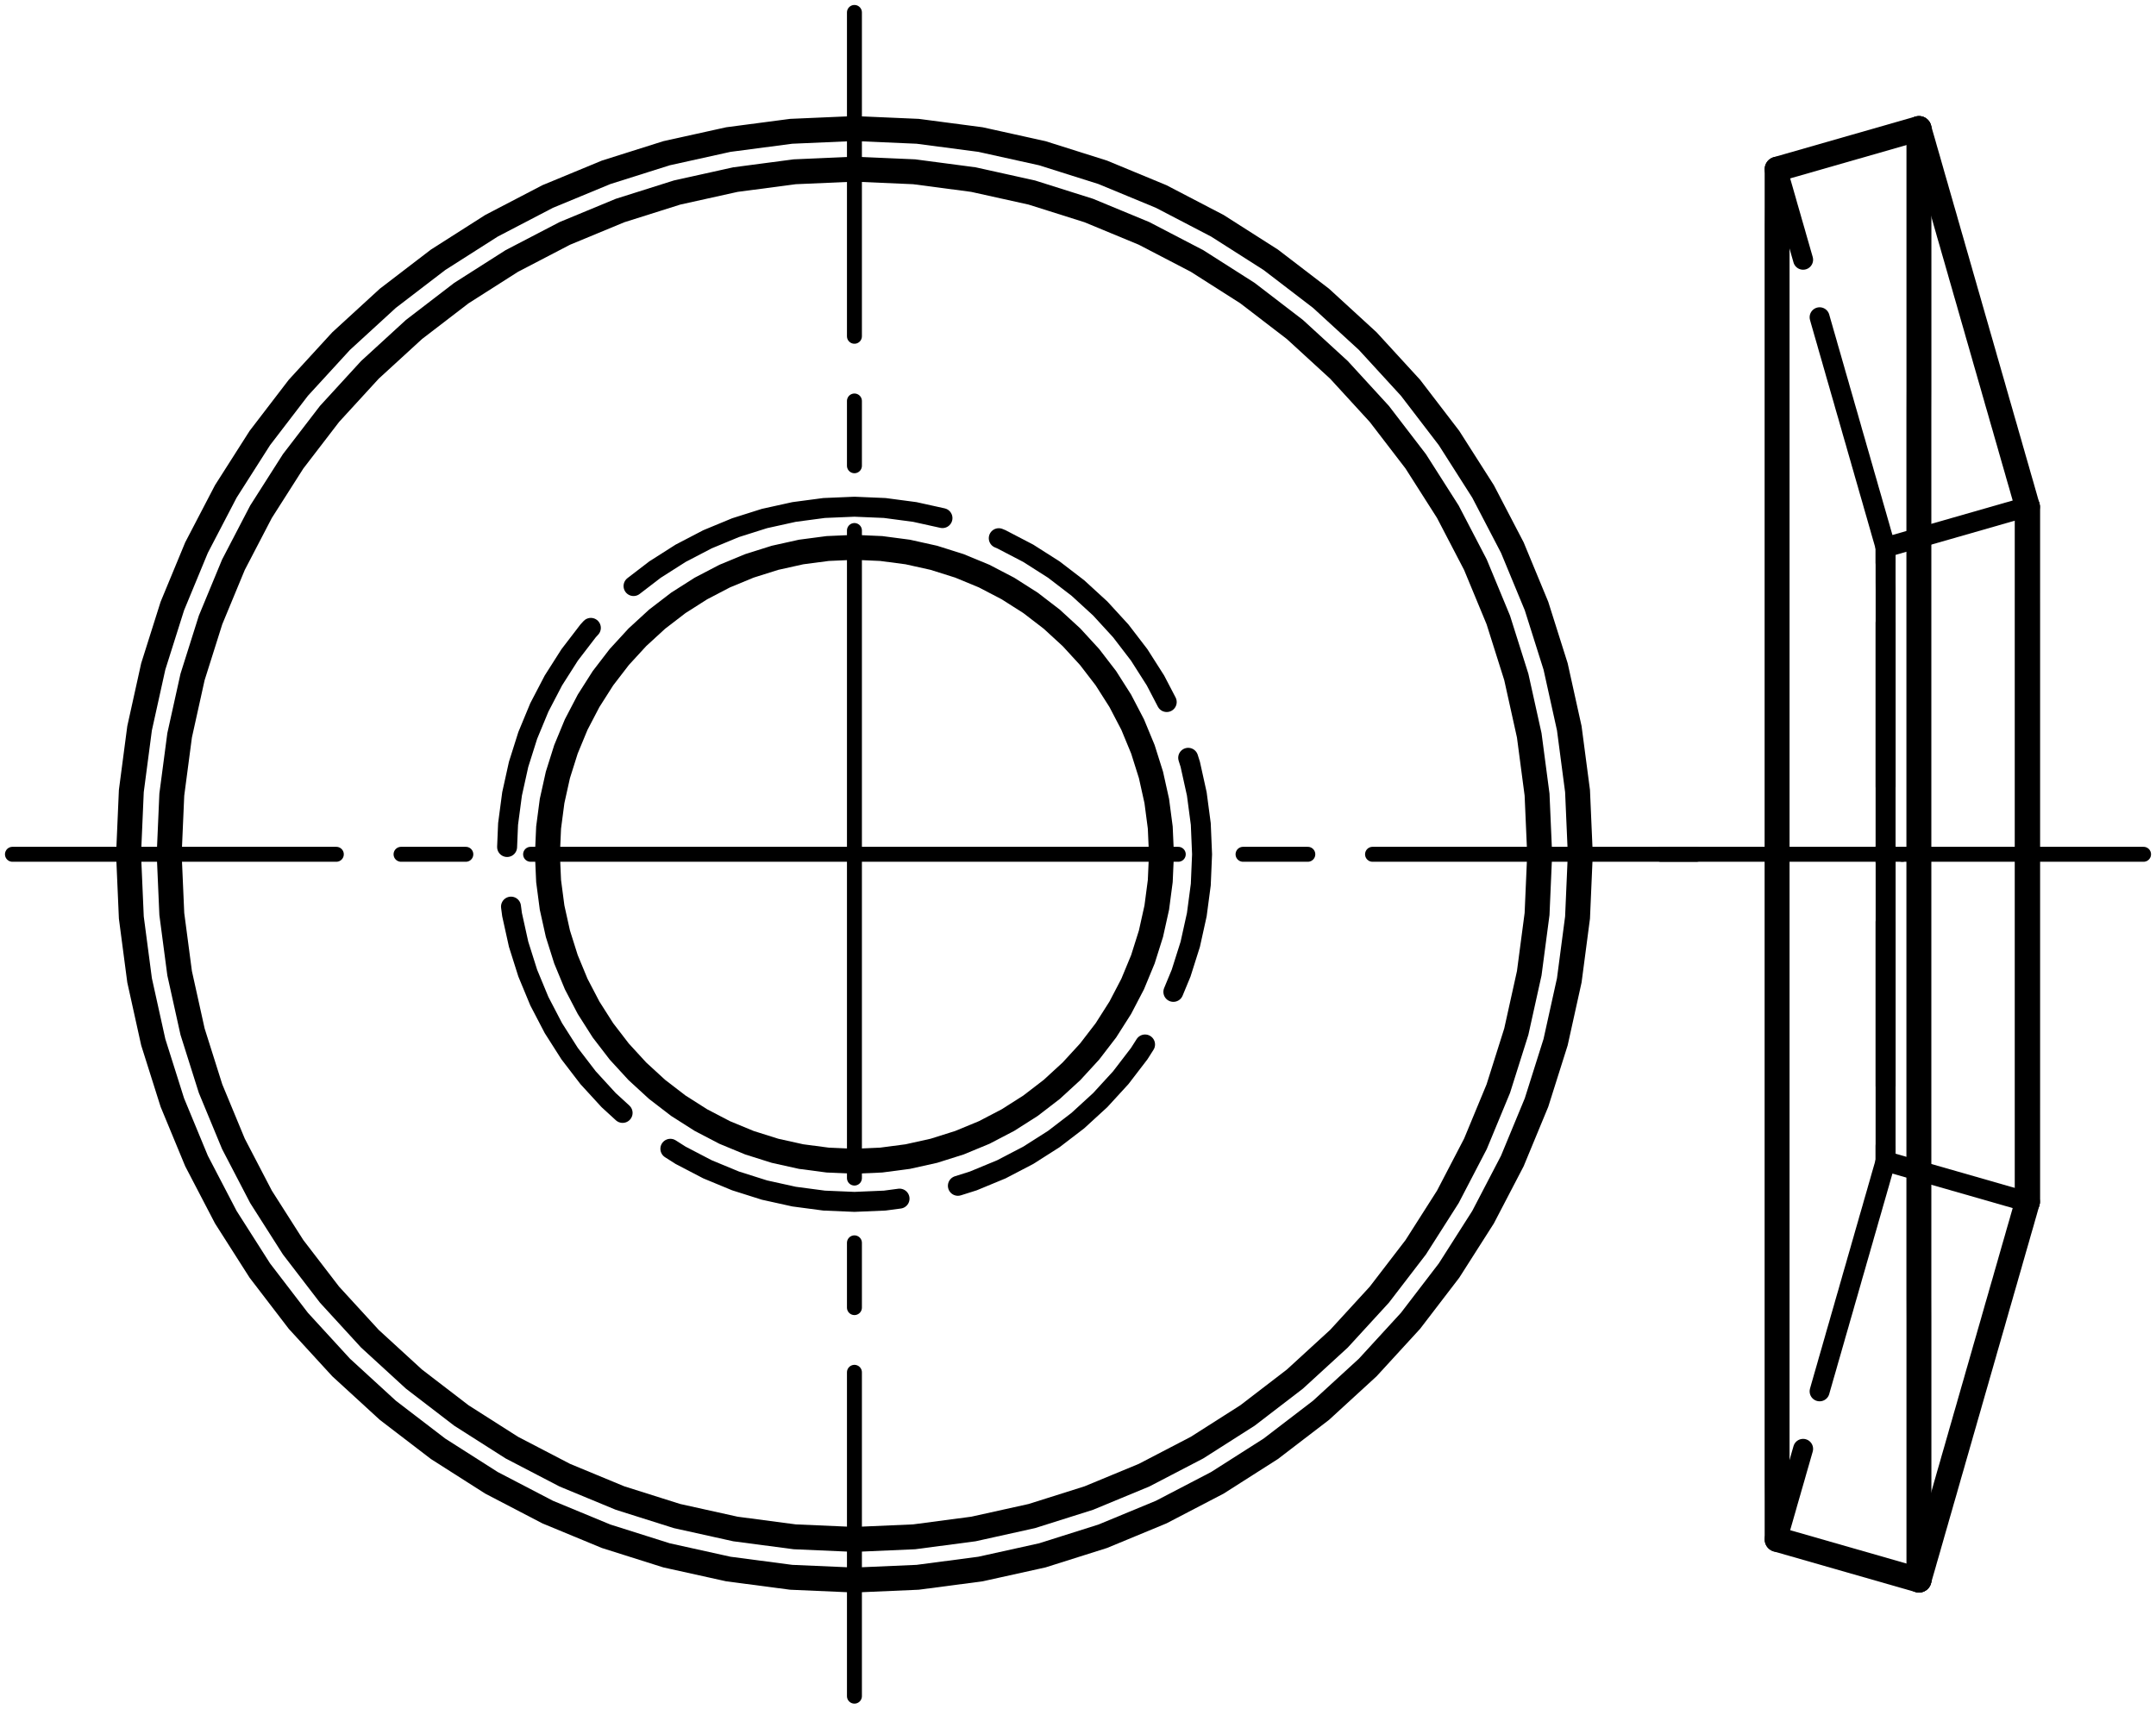
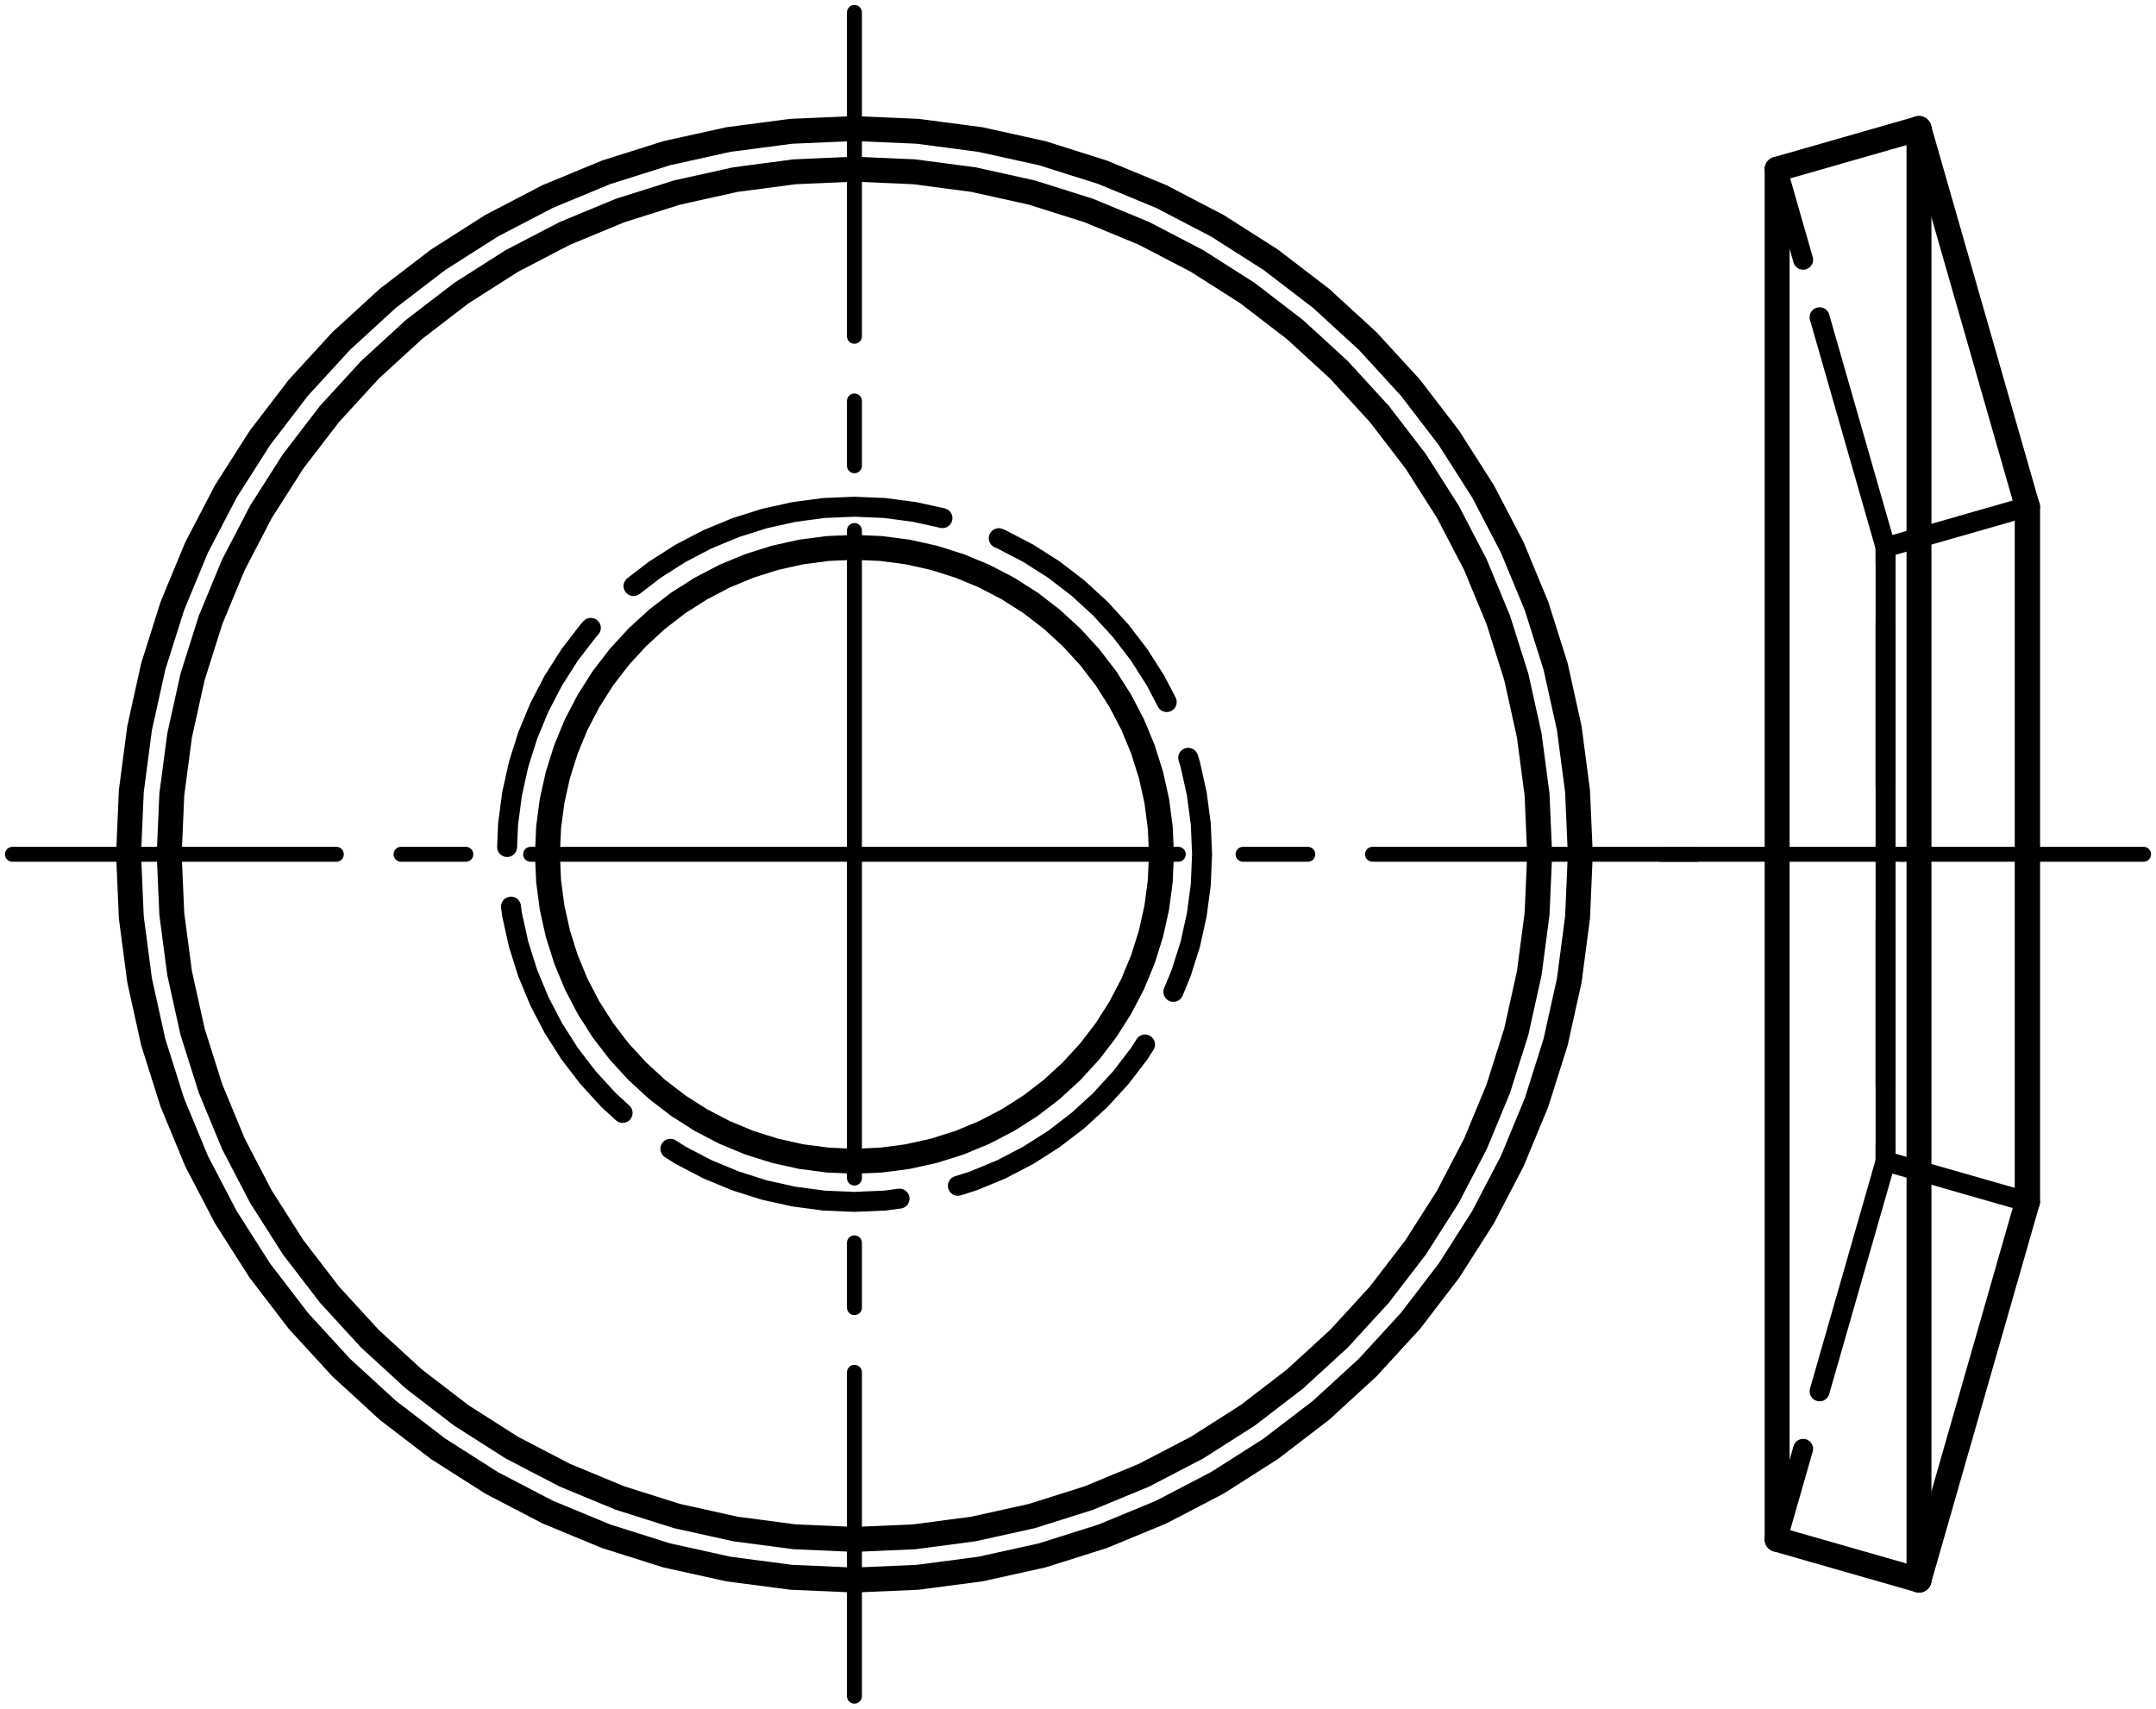
<svg xmlns="http://www.w3.org/2000/svg" width="43.835mm" height="34.744mm" viewBox="-17.372 -17.372 43.835 34.744" version="1.1">
  <g transform="scale(1,-1)" stroke-linecap="round">
    <g fill="none" stroke="rgb(0,0,0)" stroke-width="0.507" id="Visible">
      <path d="M 0.0,6.242 L -0.544,6.218 L -1.084,6.147 L -1.615,6.029 L -2.135,5.865 L -2.638,5.657 L -3.121,5.405 L -3.58,5.113 L -4.012,4.781 L -4.413,4.413 L -4.781,4.012 L -5.113,3.58 L -5.405,3.121 L -5.657,2.638 L -5.865,2.135 L -6.029,1.615 L -6.147,1.084 L -6.218,0.544 L -6.242,-0.0 L -6.218,-0.544 L -6.147,-1.084 L -6.029,-1.615 L -5.865,-2.135 L -5.657,-2.638 L -5.405,-3.121 L -5.113,-3.58 L -4.781,-4.012 L -4.413,-4.413 L -4.012,-4.781 L -3.58,-5.113 L -3.121,-5.405 L -2.638,-5.657 L -2.135,-5.865 L -1.615,-6.029 L -1.084,-6.147 L -0.544,-6.218 L -0.0,-6.242 L 0.544,-6.218 L 1.084,-6.147 L 1.615,-6.029 L 2.135,-5.865 L 2.638,-5.657 L 3.121,-5.405 L 3.58,-5.113 L 4.012,-4.781 L 4.413,-4.413 L 4.781,-4.012 L 5.113,-3.58 L 5.405,-3.121 L 5.657,-2.638 L 5.865,-2.135 L 6.029,-1.615 L 6.147,-1.084 L 6.218,-0.544 L 6.242,0.0 L 6.218,0.544 L 6.147,1.084 L 6.029,1.615 L 5.865,2.135 L 5.657,2.638 L 5.405,3.121 L 5.113,3.58 L 4.781,4.012 L 4.413,4.413 L 4.012,4.781 L 3.58,5.113 L 3.121,5.405 L 2.638,5.657 L 2.135,5.865 L 1.615,6.029 L 1.084,6.147 L 0.544,6.218 L 0.0,6.242" />
      <path d="M 0.0,14.758 L -1.286,14.702 L -2.563,14.534 L -3.82,14.256 L -5.048,13.868 L -6.237,13.376 L -7.379,12.781 L -8.465,12.089 L -9.487,11.306 L -10.436,10.436 L -11.306,9.487 L -12.089,8.465 L -12.781,7.379 L -13.376,6.237 L -13.868,5.048 L -14.256,3.82 L -14.534,2.563 L -14.702,1.286 L -14.758,0.0 L -14.702,-1.286 L -14.534,-2.563 L -14.256,-3.82 L -13.868,-5.048 L -13.376,-6.237 L -12.781,-7.379 L -12.089,-8.465 L -11.306,-9.487 L -10.436,-10.436 L -9.487,-11.306 L -8.465,-12.089 L -7.379,-12.781 L -6.237,-13.376 L -5.048,-13.868 L -3.82,-14.256 L -2.563,-14.534 L -1.286,-14.702 L -0.0,-14.758 L 1.286,-14.702 L 2.563,-14.534 L 3.82,-14.256 L 5.048,-13.868 L 6.237,-13.376 L 7.379,-12.781 L 8.465,-12.089 L 9.487,-11.306 L 10.436,-10.436 L 11.306,-9.487 L 12.089,-8.465 L 12.781,-7.379 L 13.376,-6.237 L 13.868,-5.048 L 14.256,-3.82 L 14.534,-2.563 L 14.702,-1.286 L 14.758,-0.0 L 14.702,1.286 L 14.534,2.563 L 14.256,3.82 L 13.868,5.048 L 13.376,6.237 L 12.781,7.379 L 12.089,8.465 L 11.306,9.487 L 10.436,10.436 L 9.487,11.306 L 8.465,12.089 L 7.379,12.781 L 6.237,13.376 L 5.048,13.868 L 3.82,14.256 L 2.563,14.534 L 1.286,14.702 L 0.0,14.758" />
      <path d="M 0.0,13.932 L -1.214,13.879 L -2.419,13.72 L -3.606,13.457 L -4.765,13.091 L -5.888,12.626 L -6.966,12.065 L -7.991,11.412 L -8.955,10.672 L -9.851,9.851 L -10.672,8.955 L -11.412,7.991 L -12.065,6.966 L -12.626,5.888 L -13.091,4.765 L -13.457,3.606 L -13.72,2.419 L -13.879,1.214 L -13.932,-0.0 L -13.879,-1.214 L -13.72,-2.419 L -13.457,-3.606 L -13.091,-4.765 L -12.626,-5.888 L -12.065,-6.966 L -11.412,-7.991 L -10.672,-8.955 L -9.851,-9.851 L -8.955,-10.672 L -7.991,-11.412 L -6.966,-12.065 L -5.888,-12.626 L -4.765,-13.091 L -3.606,-13.457 L -2.419,-13.72 L -1.214,-13.879 L 0.0,-13.932 L 1.214,-13.879 L 2.419,-13.72 L 3.606,-13.457 L 4.765,-13.091 L 5.888,-12.626 L 6.966,-12.065 L 7.991,-11.412 L 8.955,-10.672 L 9.851,-9.851 L 10.672,-8.955 L 11.412,-7.991 L 12.065,-6.966 L 12.626,-5.888 L 13.091,-4.765 L 13.457,-3.606 L 13.72,-2.419 L 13.879,-1.214 L 13.932,0.0 L 13.879,1.214 L 13.72,2.419 L 13.457,3.606 L 13.091,4.765 L 12.626,5.888 L 12.065,6.966 L 11.412,7.991 L 10.672,8.955 L 9.851,9.851 L 8.955,10.672 L 7.991,11.412 L 6.966,12.065 L 5.888,12.626 L 4.765,13.091 L 3.606,13.457 L 2.419,13.72 L 1.214,13.879 L -0.0,13.932" />
-       <path d="M 23.849,7.068 L 23.849,6.872 L 23.849,6.676 L 23.849,6.479 L 23.849,6.283 L 23.849,6.087 L 23.849,5.89 L 23.849,5.694 L 23.849,5.498 L 23.849,5.301 L 23.85,5.105 L 23.85,4.909 L 23.85,4.712 L 23.85,4.516 L 23.85,4.32 L 23.85,4.123 L 23.85,3.927 L 23.85,3.731 L 23.85,3.534 L 23.85,3.338 L 23.85,3.142 L 23.85,2.945 L 23.85,2.749 L 23.85,2.553 L 23.85,2.356 L 23.85,2.16 L 23.85,1.963 L 23.85,1.767 L 23.85,1.571 L 23.85,1.374 L 23.85,1.178 L 23.85,0.982 L 23.85,0.785 L 23.85,0.589 L 23.85,0.393 L 23.85,0.196 L 23.85,0.0 L 23.85,-0.196 L 23.85,-0.393 L 23.85,-0.589 L 23.85,-0.785 L 23.85,-0.982 L 23.85,-1.178 L 23.85,-1.374 L 23.85,-1.571 L 23.85,-1.767 L 23.85,-1.963 L 23.85,-2.16 L 23.85,-2.356 L 23.85,-2.553 L 23.85,-2.749 L 23.85,-2.945 L 23.85,-3.142 L 23.85,-3.338 L 23.85,-3.534 L 23.85,-3.731 L 23.85,-3.927 L 23.85,-4.123 L 23.85,-4.32 L 23.85,-4.516 L 23.85,-4.712 L 23.85,-4.909 L 23.85,-5.105 L 23.849,-5.301 L 23.849,-5.498 L 23.849,-5.694 L 23.849,-5.89 L 23.849,-6.087 L 23.849,-6.283 L 23.849,-6.479 L 23.849,-6.676 L 23.849,-6.872 L 23.849,-7.068" />
-       <path d="M 23.849,-7.068 L 23.849,-6.872 L 23.849,-6.676 L 23.849,-6.479 L 23.849,-6.283 L 23.849,-6.087 L 23.849,-5.89 L 23.849,-5.694 L 23.849,-5.498 L 23.849,-5.301 L 23.848,-5.105 L 23.848,-4.909 L 23.848,-4.712 L 23.848,-4.516 L 23.848,-4.32 L 23.848,-4.123 L 23.848,-3.927 L 23.848,-3.731 L 23.848,-3.534 L 23.848,-3.338 L 23.848,-3.142 L 23.848,-2.945 L 23.848,-2.749 L 23.848,-2.553 L 23.848,-2.356 L 23.848,-2.16 L 23.848,-1.963 L 23.848,-1.767 L 23.848,-1.571 L 23.848,-1.374 L 23.848,-1.178 L 23.848,-0.982 L 23.848,-0.785 L 23.848,-0.589 L 23.848,-0.393 L 23.848,-0.196 L 23.848,0.0 L 23.848,0.196 L 23.848,0.393 L 23.848,0.589 L 23.848,0.785 L 23.848,0.982 L 23.848,1.178 L 23.848,1.374 L 23.848,1.571 L 23.848,1.767 L 23.848,1.963 L 23.848,2.16 L 23.848,2.356 L 23.848,2.553 L 23.848,2.749 L 23.848,2.945 L 23.848,3.142 L 23.848,3.338 L 23.848,3.534 L 23.848,3.731 L 23.848,3.927 L 23.848,4.123 L 23.848,4.32 L 23.848,4.516 L 23.848,4.712 L 23.848,4.909 L 23.848,5.105 L 23.849,5.301 L 23.849,5.498 L 23.849,5.694 L 23.849,5.89 L 23.849,6.087 L 23.849,6.283 L 23.849,6.479 L 23.849,6.676 L 23.849,6.872 L 23.849,7.068" />
-       <path d="M 21.644,-14.758 L 21.643,-14.348 L 21.643,-13.939 L 21.643,-13.529 L 21.643,-13.119 L 21.643,-12.709 L 21.643,-12.299 L 21.643,-11.889 L 21.643,-11.479 L 21.643,-11.069 L 21.643,-10.659 L 21.643,-10.249 L 21.643,-9.839 L 21.643,-9.429 L 21.642,-9.019 L 21.642,-8.609 L 21.642,-8.199 L 21.642,-7.789 L 21.642,-7.379 L 21.642,-6.969 L 21.642,-6.559 L 21.642,-6.149 L 21.642,-5.739 L 21.642,-5.33 L 21.642,-4.92 L 21.642,-4.51 L 21.642,-4.1 L 21.642,-3.69 L 21.642,-3.28 L 21.642,-2.87 L 21.642,-2.46 L 21.642,-2.05 L 21.642,-1.64 L 21.642,-1.23 L 21.642,-0.82 L 21.642,-0.41 L 21.642,0.0 L 21.642,0.41 L 21.642,0.82 L 21.642,1.23 L 21.642,1.64 L 21.642,2.05 L 21.642,2.46 L 21.642,2.87 L 21.642,3.28 L 21.642,3.69 L 21.642,4.1 L 21.642,4.51 L 21.642,4.92 L 21.642,5.33 L 21.642,5.739 L 21.642,6.149 L 21.642,6.559 L 21.642,6.969 L 21.642,7.379 L 21.642,7.789 L 21.642,8.199 L 21.642,8.609 L 21.642,9.019 L 21.643,9.429 L 21.643,9.839 L 21.643,10.249 L 21.643,10.659 L 21.643,11.069 L 21.643,11.479 L 21.643,11.889 L 21.643,12.299 L 21.643,12.709 L 21.643,13.119 L 21.643,13.529 L 21.643,13.939 L 21.643,14.348 L 21.644,14.758" />
-       <path d="M 18.76,-13.932 L 18.76,-13.545 L 18.76,-13.158 L 18.759,-12.771 L 18.759,-12.384 L 18.759,-11.997 L 18.759,-11.61 L 18.759,-11.223 L 18.759,-10.836 L 18.759,-10.449 L 18.759,-10.062 L 18.759,-9.675 L 18.759,-9.288 L 18.759,-8.901 L 18.759,-8.514 L 18.759,-8.127 L 18.759,-7.74 L 18.759,-7.353 L 18.759,-6.966 L 18.759,-6.579 L 18.759,-6.192 L 18.759,-5.805 L 18.759,-5.418 L 18.759,-5.031 L 18.759,-4.644 L 18.759,-4.257 L 18.759,-3.87 L 18.759,-3.483 L 18.759,-3.096 L 18.759,-2.709 L 18.759,-2.322 L 18.759,-1.935 L 18.759,-1.548 L 18.759,-1.161 L 18.759,-0.774 L 18.759,-0.387 L 18.759,0.0 L 18.759,0.387 L 18.759,0.774 L 18.759,1.161 L 18.759,1.548 L 18.759,1.935 L 18.759,2.322 L 18.759,2.709 L 18.759,3.096 L 18.759,3.483 L 18.759,3.87 L 18.759,4.257 L 18.759,4.644 L 18.759,5.031 L 18.759,5.418 L 18.759,5.805 L 18.759,6.192 L 18.759,6.579 L 18.759,6.966 L 18.759,7.353 L 18.759,7.74 L 18.759,8.127 L 18.759,8.514 L 18.759,8.901 L 18.759,9.288 L 18.759,9.675 L 18.759,10.062 L 18.759,10.449 L 18.759,10.836 L 18.759,11.223 L 18.759,11.61 L 18.759,11.997 L 18.759,12.384 L 18.759,12.771 L 18.76,13.158 L 18.76,13.545 L 18.76,13.932" />
-       <path d="M 23.849,7.068 L 23.818,7.175 L 23.788,7.282 L 23.757,7.389 L 23.727,7.496 L 23.696,7.602 L 23.665,7.709 L 23.635,7.816 L 23.604,7.923 L 23.573,8.03 L 23.543,8.136 L 23.512,8.243 L 23.482,8.35 L 23.451,8.457 L 23.42,8.564 L 23.39,8.671 L 23.359,8.777 L 23.328,8.884 L 23.298,8.991 L 23.267,9.098 L 23.236,9.204 L 23.206,9.311 L 23.175,9.418 L 23.145,9.525 L 23.114,9.632 L 23.083,9.739 L 23.053,9.845 L 23.022,9.952 L 22.991,10.059 L 22.961,10.166 L 22.93,10.273 L 22.9,10.379 L 22.869,10.486 L 22.838,10.593 L 22.808,10.7 L 22.777,10.807 L 22.746,10.914 L 22.716,11.02 L 22.685,11.127 L 22.655,11.234 L 22.624,11.341 L 22.593,11.447 L 22.563,11.554 L 22.532,11.661 L 22.501,11.768 L 22.471,11.875 L 22.44,11.982 L 22.41,12.088 L 22.379,12.195 L 22.348,12.302 L 22.318,12.409 L 22.287,12.516 L 22.256,12.622 L 22.226,12.729 L 22.195,12.836 L 22.165,12.943 L 22.134,13.05 L 22.103,13.156 L 22.073,13.263 L 22.042,13.37 L 22.011,13.477 L 21.981,13.584 L 21.95,13.69 L 21.919,13.797 L 21.889,13.904 L 21.858,14.011 L 21.828,14.118 L 21.797,14.225 L 21.766,14.331 L 21.736,14.438 L 21.705,14.545 L 21.674,14.652 L 21.644,14.758" />
-       <path d="M 23.849,-7.068 L 23.818,-7.175 L 23.788,-7.282 L 23.757,-7.389 L 23.727,-7.496 L 23.696,-7.602 L 23.665,-7.709 L 23.635,-7.816 L 23.604,-7.923 L 23.573,-8.03 L 23.543,-8.136 L 23.512,-8.243 L 23.482,-8.35 L 23.451,-8.457 L 23.42,-8.564 L 23.39,-8.671 L 23.359,-8.777 L 23.328,-8.884 L 23.298,-8.991 L 23.267,-9.098 L 23.236,-9.204 L 23.206,-9.311 L 23.175,-9.418 L 23.145,-9.525 L 23.114,-9.632 L 23.083,-9.739 L 23.053,-9.845 L 23.022,-9.952 L 22.991,-10.059 L 22.961,-10.166 L 22.93,-10.273 L 22.9,-10.379 L 22.869,-10.486 L 22.838,-10.593 L 22.808,-10.7 L 22.777,-10.807 L 22.746,-10.914 L 22.716,-11.02 L 22.685,-11.127 L 22.655,-11.234 L 22.624,-11.341 L 22.593,-11.447 L 22.563,-11.554 L 22.532,-11.661 L 22.501,-11.768 L 22.471,-11.875 L 22.44,-11.982 L 22.41,-12.088 L 22.379,-12.195 L 22.348,-12.302 L 22.318,-12.409 L 22.287,-12.516 L 22.256,-12.622 L 22.226,-12.729 L 22.195,-12.836 L 22.165,-12.943 L 22.134,-13.05 L 22.103,-13.156 L 22.073,-13.263 L 22.042,-13.37 L 22.011,-13.477 L 21.981,-13.584 L 21.95,-13.69 L 21.919,-13.797 L 21.889,-13.904 L 21.858,-14.011 L 21.828,-14.118 L 21.797,-14.225 L 21.766,-14.331 L 21.736,-14.438 L 21.705,-14.545 L 21.674,-14.652 L 21.644,-14.758" />
-       <path d="M 18.76,13.932 L 18.8,13.943 L 18.84,13.955 L 18.88,13.966 L 18.92,13.977 L 18.96,13.989 L 19,14.001 L 19.041,14.012 L 19.081,14.024 L 19.121,14.035 L 19.161,14.046 L 19.201,14.058 L 19.241,14.069 L 19.281,14.081 L 19.321,14.092 L 19.361,14.104 L 19.401,14.115 L 19.441,14.127 L 19.481,14.138 L 19.521,14.15 L 19.561,14.161 L 19.601,14.173 L 19.641,14.184 L 19.681,14.196 L 19.721,14.207 L 19.761,14.219 L 19.802,14.23 L 19.841,14.242 L 19.882,14.253 L 19.922,14.265 L 19.962,14.276 L 20.002,14.288 L 20.042,14.299 L 20.082,14.311 L 20.122,14.322 L 20.162,14.334 L 20.202,14.345 L 20.242,14.357 L 20.282,14.368 L 20.322,14.38 L 20.362,14.391 L 20.402,14.402 L 20.442,14.414 L 20.482,14.425 L 20.522,14.437 L 20.562,14.448 L 20.602,14.46 L 20.643,14.471 L 20.683,14.483 L 20.723,14.494 L 20.763,14.506 L 20.803,14.517 L 20.843,14.529 L 20.883,14.54 L 20.923,14.552 L 20.963,14.563 L 21.003,14.575 L 21.043,14.586 L 21.083,14.598 L 21.123,14.609 L 21.163,14.621 L 21.203,14.632 L 21.243,14.644 L 21.283,14.655 L 21.323,14.667 L 21.363,14.678 L 21.404,14.69 L 21.444,14.701 L 21.484,14.713 L 21.524,14.724 L 21.564,14.736 L 21.604,14.747 L 21.644,14.758" />
-       <path d="M 18.76,-13.932 L 18.8,-13.943 L 18.84,-13.955 L 18.88,-13.966 L 18.92,-13.977 L 18.96,-13.989 L 19,-14.001 L 19.041,-14.012 L 19.081,-14.024 L 19.121,-14.035 L 19.161,-14.046 L 19.201,-14.058 L 19.241,-14.069 L 19.281,-14.081 L 19.321,-14.092 L 19.361,-14.104 L 19.401,-14.115 L 19.441,-14.127 L 19.481,-14.138 L 19.521,-14.15 L 19.561,-14.161 L 19.601,-14.173 L 19.641,-14.184 L 19.681,-14.196 L 19.721,-14.207 L 19.761,-14.219 L 19.802,-14.23 L 19.841,-14.242 L 19.882,-14.253 L 19.922,-14.265 L 19.962,-14.276 L 20.002,-14.288 L 20.042,-14.299 L 20.082,-14.311 L 20.122,-14.322 L 20.162,-14.334 L 20.202,-14.345 L 20.242,-14.357 L 20.282,-14.368 L 20.322,-14.38 L 20.362,-14.391 L 20.402,-14.402 L 20.442,-14.414 L 20.482,-14.425 L 20.522,-14.437 L 20.562,-14.448 L 20.602,-14.46 L 20.643,-14.471 L 20.683,-14.483 L 20.723,-14.494 L 20.763,-14.506 L 20.803,-14.517 L 20.843,-14.529 L 20.883,-14.54 L 20.923,-14.552 L 20.963,-14.563 L 21.003,-14.575 L 21.043,-14.586 L 21.083,-14.598 L 21.123,-14.609 L 21.163,-14.621 L 21.203,-14.632 L 21.243,-14.644 L 21.283,-14.655 L 21.323,-14.667 L 21.363,-14.678 L 21.404,-14.69 L 21.444,-14.701 L 21.484,-14.713 L 21.524,-14.724 L 21.564,-14.736 L 21.604,-14.747 L 21.644,-14.758" />
+       <line x1="23.849" y1="7.068" x2="23.849" y2="-7.068" />
+       <line x1="23.849" y1="-7.068" x2="23.849" y2="7.068" />
+       <line x1="21.644" y1="-14.758" x2="21.644" y2="14.758" />
+       <line x1="18.76" y1="-13.932" x2="18.76" y2="13.932" />
+       <line x1="23.849" y1="7.068" x2="21.644" y2="14.758" />
+       <line x1="23.849" y1="-7.068" x2="21.644" y2="-14.758" />
+       <line x1="18.76" y1="13.932" x2="21.644" y2="14.758" />
+       <line x1="18.76" y1="-13.932" x2="21.644" y2="-14.758" />
    </g>
    <g fill="none" stroke="rgb(0,0,0)" stroke-width="0.406" id="Hidden" stroke-dasharray="4.867 1.217">
      <path d="M 0.0,7.068 L -0.616,7.042 L -1.227,6.961 L -1.829,6.828 L -2.417,6.642 L -2.987,6.406 L -3.534,6.121 L -4.054,5.79 L -4.543,5.415 L -4.998,4.998 L -5.415,4.543 L -5.79,4.054 L -6.121,3.534 L -6.406,2.987 L -6.642,2.417 L -6.828,1.829 L -6.961,1.227 L -7.042,0.616 L -7.068,0.0 L -7.042,-0.616 L -6.961,-1.227 L -6.828,-1.829 L -6.642,-2.417 L -6.406,-2.987 L -6.121,-3.534 L -5.79,-4.054 L -5.415,-4.543 L -4.998,-4.998 L -4.543,-5.415 L -4.054,-5.79 L -3.534,-6.121 L -2.987,-6.406 L -2.417,-6.642 L -1.829,-6.828 L -1.227,-6.961 L -0.616,-7.042 L -0.0,-7.068 L 0.616,-7.042 L 1.227,-6.961 L 1.829,-6.828 L 2.417,-6.642 L 2.987,-6.406 L 3.534,-6.121 L 4.054,-5.79 L 4.543,-5.415 L 4.998,-4.998 L 5.415,-4.543 L 5.79,-4.054 L 6.121,-3.534 L 6.406,-2.987 L 6.642,-2.417 L 6.828,-1.829 L 6.961,-1.227 L 7.042,-0.616 L 7.068,-0.0 L 7.042,0.616 L 6.961,1.227 L 6.828,1.829 L 6.642,2.417 L 6.406,2.987 L 6.121,3.534 L 5.79,4.054 L 5.415,4.543 L 4.998,4.998 L 4.543,5.415 L 4.054,5.79 L 3.534,6.121 L 2.987,6.406 L 2.417,6.642 L 1.829,6.828 L 1.227,6.961 L 0.616,7.042 L 0.0,7.068" />
-       <path d="M 20.965,6.242 L 20.965,6.068 L 20.965,5.895 L 20.965,5.721 L 20.965,5.548 L 20.966,5.375 L 20.966,5.201 L 20.966,5.028 L 20.966,4.854 L 20.966,4.681 L 20.966,4.508 L 20.966,4.334 L 20.966,4.161 L 20.966,3.988 L 20.966,3.814 L 20.966,3.641 L 20.966,3.467 L 20.966,3.294 L 20.966,3.121 L 20.966,2.947 L 20.966,2.774 L 20.966,2.601 L 20.966,2.427 L 20.966,2.254 L 20.966,2.08 L 20.966,1.907 L 20.966,1.734 L 20.966,1.56 L 20.966,1.387 L 20.966,1.214 L 20.966,1.04 L 20.966,0.867 L 20.966,0.694 L 20.966,0.52 L 20.966,0.347 L 20.966,0.173 L 20.966,0.0 L 20.966,-0.173 L 20.966,-0.347 L 20.966,-0.52 L 20.966,-0.694 L 20.966,-0.867 L 20.966,-1.04 L 20.966,-1.214 L 20.966,-1.387 L 20.966,-1.56 L 20.966,-1.734 L 20.966,-1.907 L 20.966,-2.08 L 20.966,-2.254 L 20.966,-2.427 L 20.966,-2.601 L 20.966,-2.774 L 20.966,-2.947 L 20.966,-3.121 L 20.966,-3.294 L 20.966,-3.467 L 20.966,-3.641 L 20.966,-3.814 L 20.966,-3.988 L 20.966,-4.161 L 20.966,-4.334 L 20.966,-4.508 L 20.966,-4.681 L 20.966,-4.854 L 20.966,-5.028 L 20.966,-5.201 L 20.966,-5.375 L 20.965,-5.548 L 20.965,-5.721 L 20.965,-5.895 L 20.965,-6.068 L 20.965,-6.242" />
-       <path d="M 20.965,-6.242 L 20.965,-6.068 L 20.965,-5.895 L 20.965,-5.721 L 20.965,-5.548 L 20.965,-5.375 L 20.965,-5.201 L 20.965,-5.028 L 20.965,-4.854 L 20.965,-4.681 L 20.965,-4.508 L 20.965,-4.334 L 20.965,-4.161 L 20.965,-3.988 L 20.965,-3.814 L 20.965,-3.641 L 20.965,-3.467 L 20.965,-3.294 L 20.965,-3.121 L 20.965,-2.947 L 20.965,-2.774 L 20.965,-2.601 L 20.965,-2.427 L 20.965,-2.254 L 20.965,-2.08 L 20.965,-1.907 L 20.965,-1.734 L 20.965,-1.56 L 20.965,-1.387 L 20.965,-1.214 L 20.965,-1.04 L 20.965,-0.867 L 20.965,-0.694 L 20.965,-0.52 L 20.965,-0.347 L 20.965,-0.173 L 20.965,0.0 L 20.965,0.173 L 20.965,0.347 L 20.965,0.52 L 20.965,0.694 L 20.965,0.867 L 20.965,1.04 L 20.965,1.214 L 20.965,1.387 L 20.965,1.56 L 20.965,1.734 L 20.965,1.907 L 20.965,2.08 L 20.965,2.254 L 20.965,2.427 L 20.965,2.601 L 20.965,2.774 L 20.965,2.947 L 20.965,3.121 L 20.965,3.294 L 20.965,3.467 L 20.965,3.641 L 20.965,3.814 L 20.965,3.988 L 20.965,4.161 L 20.965,4.334 L 20.965,4.508 L 20.965,4.681 L 20.965,4.854 L 20.965,5.028 L 20.965,5.201 L 20.965,5.375 L 20.965,5.548 L 20.965,5.721 L 20.965,5.895 L 20.965,6.068 L 20.965,6.242" />
-       <path d="M 21.644,14.758 L 21.644,14.348 L 21.645,13.939 L 21.645,13.529 L 21.645,13.119 L 21.645,12.709 L 21.645,12.299 L 21.645,11.889 L 21.645,11.479 L 21.645,11.069 L 21.645,10.659 L 21.645,10.249 L 21.645,9.839 L 21.645,9.429 L 21.645,9.019 L 21.645,8.609 L 21.645,8.199 L 21.645,7.789 L 21.645,7.379 L 21.645,6.969 L 21.645,6.559 L 21.645,6.149 L 21.645,5.739 L 21.645,5.33 L 21.645,4.92 L 21.645,4.51 L 21.645,4.1 L 21.646,3.69 L 21.646,3.28 L 21.646,2.87 L 21.646,2.46 L 21.646,2.05 L 21.646,1.64 L 21.646,1.23 L 21.646,0.82 L 21.646,0.41 L 21.646,0.0 L 21.646,-0.41 L 21.646,-0.82 L 21.646,-1.23 L 21.646,-1.64 L 21.646,-2.05 L 21.646,-2.46 L 21.646,-2.87 L 21.646,-3.28 L 21.646,-3.69 L 21.645,-4.1 L 21.645,-4.51 L 21.645,-4.92 L 21.645,-5.33 L 21.645,-5.739 L 21.645,-6.149 L 21.645,-6.559 L 21.645,-6.969 L 21.645,-7.379 L 21.645,-7.789 L 21.645,-8.199 L 21.645,-8.609 L 21.645,-9.019 L 21.645,-9.429 L 21.645,-9.839 L 21.645,-10.249 L 21.645,-10.659 L 21.645,-11.069 L 21.645,-11.479 L 21.645,-11.889 L 21.645,-12.299 L 21.645,-12.709 L 21.645,-13.119 L 21.645,-13.529 L 21.645,-13.939 L 21.644,-14.348 L 21.644,-14.758" />
-       <path d="M 18.76,13.932 L 18.761,13.545 L 18.761,13.158 L 18.761,12.771 L 18.761,12.384 L 18.761,11.997 L 18.761,11.61 L 18.761,11.223 L 18.761,10.836 L 18.761,10.449 L 18.761,10.062 L 18.761,9.675 L 18.761,9.288 L 18.761,8.901 L 18.761,8.514 L 18.761,8.127 L 18.762,7.74 L 18.762,7.353 L 18.762,6.966 L 18.762,6.579 L 18.762,6.192 L 18.762,5.805 L 18.762,5.418 L 18.762,5.031 L 18.762,4.644 L 18.762,4.257 L 18.762,3.87 L 18.762,3.483 L 18.762,3.096 L 18.762,2.709 L 18.762,2.322 L 18.762,1.935 L 18.762,1.548 L 18.762,1.161 L 18.762,0.774 L 18.762,0.387 L 18.762,0.0 L 18.762,-0.387 L 18.762,-0.774 L 18.762,-1.161 L 18.762,-1.548 L 18.762,-1.935 L 18.762,-2.322 L 18.762,-2.709 L 18.762,-3.096 L 18.762,-3.483 L 18.762,-3.87 L 18.762,-4.257 L 18.762,-4.644 L 18.762,-5.031 L 18.762,-5.418 L 18.762,-5.805 L 18.762,-6.192 L 18.762,-6.579 L 18.762,-6.966 L 18.762,-7.353 L 18.762,-7.74 L 18.761,-8.127 L 18.761,-8.514 L 18.761,-8.901 L 18.761,-9.288 L 18.761,-9.675 L 18.761,-10.062 L 18.761,-10.449 L 18.761,-10.836 L 18.761,-11.223 L 18.761,-11.61 L 18.761,-11.997 L 18.761,-12.384 L 18.761,-12.771 L 18.761,-13.158 L 18.761,-13.545 L 18.76,-13.932" />
-       <path d="M 20.965,6.242 L 21.005,6.253 L 21.045,6.264 L 21.085,6.276 L 21.125,6.287 L 21.166,6.299 L 21.206,6.31 L 21.246,6.322 L 21.286,6.333 L 21.326,6.345 L 21.366,6.356 L 21.406,6.368 L 21.446,6.379 L 21.486,6.391 L 21.526,6.402 L 21.566,6.414 L 21.606,6.425 L 21.646,6.437 L 21.686,6.448 L 21.726,6.46 L 21.766,6.471 L 21.806,6.483 L 21.846,6.494 L 21.886,6.506 L 21.927,6.517 L 21.966,6.529 L 22.007,6.54 L 22.047,6.552 L 22.087,6.563 L 22.127,6.575 L 22.167,6.586 L 22.207,6.598 L 22.247,6.609 L 22.287,6.62 L 22.327,6.632 L 22.367,6.644 L 22.407,6.655 L 22.447,6.666 L 22.487,6.678 L 22.527,6.689 L 22.567,6.701 L 22.607,6.712 L 22.647,6.724 L 22.688,6.735 L 22.727,6.747 L 22.768,6.758 L 22.808,6.77 L 22.848,6.781 L 22.888,6.793 L 22.928,6.804 L 22.968,6.816 L 23.008,6.827 L 23.048,6.839 L 23.088,6.85 L 23.128,6.862 L 23.168,6.873 L 23.208,6.885 L 23.248,6.896 L 23.288,6.908 L 23.328,6.919 L 23.368,6.931 L 23.408,6.942 L 23.448,6.954 L 23.488,6.965 L 23.529,6.976 L 23.569,6.988 L 23.609,7 L 23.649,7.011 L 23.689,7.022 L 23.729,7.034 L 23.769,7.045 L 23.809,7.057 L 23.849,7.068" />
-       <path d="M 20.965,-6.242 L 21.005,-6.253 L 21.045,-6.264 L 21.085,-6.276 L 21.125,-6.287 L 21.166,-6.299 L 21.206,-6.31 L 21.246,-6.322 L 21.286,-6.333 L 21.326,-6.345 L 21.366,-6.356 L 21.406,-6.368 L 21.446,-6.379 L 21.486,-6.391 L 21.526,-6.402 L 21.566,-6.414 L 21.606,-6.425 L 21.646,-6.437 L 21.686,-6.448 L 21.726,-6.46 L 21.766,-6.471 L 21.806,-6.483 L 21.846,-6.494 L 21.886,-6.506 L 21.927,-6.517 L 21.966,-6.529 L 22.007,-6.54 L 22.047,-6.552 L 22.087,-6.563 L 22.127,-6.575 L 22.167,-6.586 L 22.207,-6.598 L 22.247,-6.609 L 22.287,-6.62 L 22.327,-6.632 L 22.367,-6.644 L 22.407,-6.655 L 22.447,-6.666 L 22.487,-6.678 L 22.527,-6.689 L 22.567,-6.701 L 22.607,-6.712 L 22.647,-6.724 L 22.688,-6.735 L 22.727,-6.747 L 22.768,-6.758 L 22.808,-6.77 L 22.848,-6.781 L 22.888,-6.793 L 22.928,-6.804 L 22.968,-6.816 L 23.008,-6.827 L 23.048,-6.839 L 23.088,-6.85 L 23.128,-6.862 L 23.168,-6.873 L 23.208,-6.885 L 23.248,-6.896 L 23.288,-6.908 L 23.328,-6.919 L 23.368,-6.931 L 23.408,-6.942 L 23.448,-6.954 L 23.488,-6.965 L 23.529,-6.976 L 23.569,-6.988 L 23.609,-7 L 23.649,-7.011 L 23.689,-7.022 L 23.729,-7.034 L 23.769,-7.045 L 23.809,-7.057 L 23.849,-7.068" />
-       <path d="M 20.965,6.242 L 20.935,6.348 L 20.904,6.455 L 20.873,6.562 L 20.843,6.669 L 20.812,6.776 L 20.782,6.882 L 20.751,6.989 L 20.72,7.096 L 20.69,7.203 L 20.659,7.31 L 20.628,7.416 L 20.598,7.523 L 20.567,7.63 L 20.536,7.737 L 20.506,7.844 L 20.475,7.95 L 20.445,8.057 L 20.414,8.164 L 20.383,8.271 L 20.353,8.378 L 20.322,8.484 L 20.291,8.591 L 20.261,8.698 L 20.23,8.805 L 20.2,8.912 L 20.169,9.018 L 20.138,9.125 L 20.108,9.232 L 20.077,9.339 L 20.046,9.446 L 20.016,9.553 L 19.985,9.659 L 19.954,9.766 L 19.924,9.873 L 19.893,9.98 L 19.863,10.086 L 19.832,10.193 L 19.801,10.3 L 19.771,10.407 L 19.74,10.514 L 19.709,10.621 L 19.679,10.727 L 19.648,10.834 L 19.618,10.941 L 19.587,11.048 L 19.556,11.155 L 19.526,11.261 L 19.495,11.368 L 19.465,11.475 L 19.434,11.582 L 19.403,11.689 L 19.373,11.796 L 19.342,11.902 L 19.311,12.009 L 19.281,12.116 L 19.25,12.223 L 19.22,12.329 L 19.189,12.436 L 19.158,12.543 L 19.128,12.65 L 19.097,12.757 L 19.066,12.864 L 19.036,12.97 L 19.005,13.077 L 18.974,13.184 L 18.944,13.291 L 18.913,13.398 L 18.883,13.504 L 18.852,13.611 L 18.821,13.718 L 18.791,13.825 L 18.76,13.932" />
-       <path d="M 20.965,-6.242 L 20.935,-6.348 L 20.904,-6.455 L 20.873,-6.562 L 20.843,-6.669 L 20.812,-6.776 L 20.782,-6.882 L 20.751,-6.989 L 20.72,-7.096 L 20.69,-7.203 L 20.659,-7.31 L 20.628,-7.416 L 20.598,-7.523 L 20.567,-7.63 L 20.536,-7.737 L 20.506,-7.844 L 20.475,-7.95 L 20.445,-8.057 L 20.414,-8.164 L 20.383,-8.271 L 20.353,-8.378 L 20.322,-8.484 L 20.291,-8.591 L 20.261,-8.698 L 20.23,-8.805 L 20.2,-8.912 L 20.169,-9.018 L 20.138,-9.125 L 20.108,-9.232 L 20.077,-9.339 L 20.046,-9.446 L 20.016,-9.553 L 19.985,-9.659 L 19.954,-9.766 L 19.924,-9.873 L 19.893,-9.98 L 19.863,-10.086 L 19.832,-10.193 L 19.801,-10.3 L 19.771,-10.407 L 19.74,-10.514 L 19.709,-10.621 L 19.679,-10.727 L 19.648,-10.834 L 19.618,-10.941 L 19.587,-11.048 L 19.556,-11.155 L 19.526,-11.261 L 19.495,-11.368 L 19.465,-11.475 L 19.434,-11.582 L 19.403,-11.689 L 19.373,-11.796 L 19.342,-11.902 L 19.311,-12.009 L 19.281,-12.116 L 19.25,-12.223 L 19.22,-12.329 L 19.189,-12.436 L 19.158,-12.543 L 19.128,-12.65 L 19.097,-12.757 L 19.066,-12.864 L 19.036,-12.97 L 19.005,-13.077 L 18.974,-13.184 L 18.944,-13.291 L 18.913,-13.398 L 18.883,-13.504 L 18.852,-13.611 L 18.821,-13.718 L 18.791,-13.825 L 18.76,-13.932" />
+       <line x1="20.965" y1="6.242" x2="20.965" y2="-6.242" />
+       <line x1="20.965" y1="-6.242" x2="20.965" y2="6.242" />
+       <line x1="21.644" y1="14.758" x2="21.644" y2="-14.758" />
+       <line x1="18.76" y1="13.932" x2="18.76" y2="-13.932" />
+       <line x1="20.965" y1="6.242" x2="23.849" y2="7.068" />
+       <line x1="20.965" y1="-6.242" x2="23.849" y2="-7.068" />
+       <line x1="20.965" y1="6.242" x2="18.76" y2="13.932" />
+       <line x1="20.965" y1="-6.242" x2="18.76" y2="-13.932" />
    </g>
    <g fill="none" stroke="rgb(0,0,0)" stroke-width="0.304" id="Center">
      <line x1="0.0" y1="-0.0" x2="-6.584" y2="-0.0" />
      <line x1="-7.901" y1="-0.0" x2="-9.218" y2="-0.0" />
      <line x1="-10.534" y1="-0.0" x2="-17.119" y2="-0.0" />
      <line x1="0.0" y1="-0.0" x2="6.584" y2="-0.0" />
      <line x1="7.901" y1="-0.0" x2="9.218" y2="-0.0" />
      <line x1="10.534" y1="-0.0" x2="17.119" y2="-0.0" />
      <line x1="0.0" y1="-0.0" x2="0.0" y2="-6.584" />
      <line x1="0.0" y1="-7.901" x2="0.0" y2="-9.218" />
      <line x1="0.0" y1="-10.534" x2="0.0" y2="-17.119" />
      <line x1="0.0" y1="-0.0" x2="0.0" y2="6.584" />
      <line x1="0.0" y1="7.901" x2="0.0" y2="9.218" />
      <line x1="0.0" y1="10.534" x2="0.0" y2="17.119" />
-       <line x1="21.304" y1="-0.0" x2="16.398" y2="-0.0" />
+       <line x1="21.304" y1="-0.0" x2="16.399" y2="-0.0" />
      <line x1="21.304" y1="-0.0" x2="26.21" y2="-0.0" />
    </g>
  </g>
</svg>
